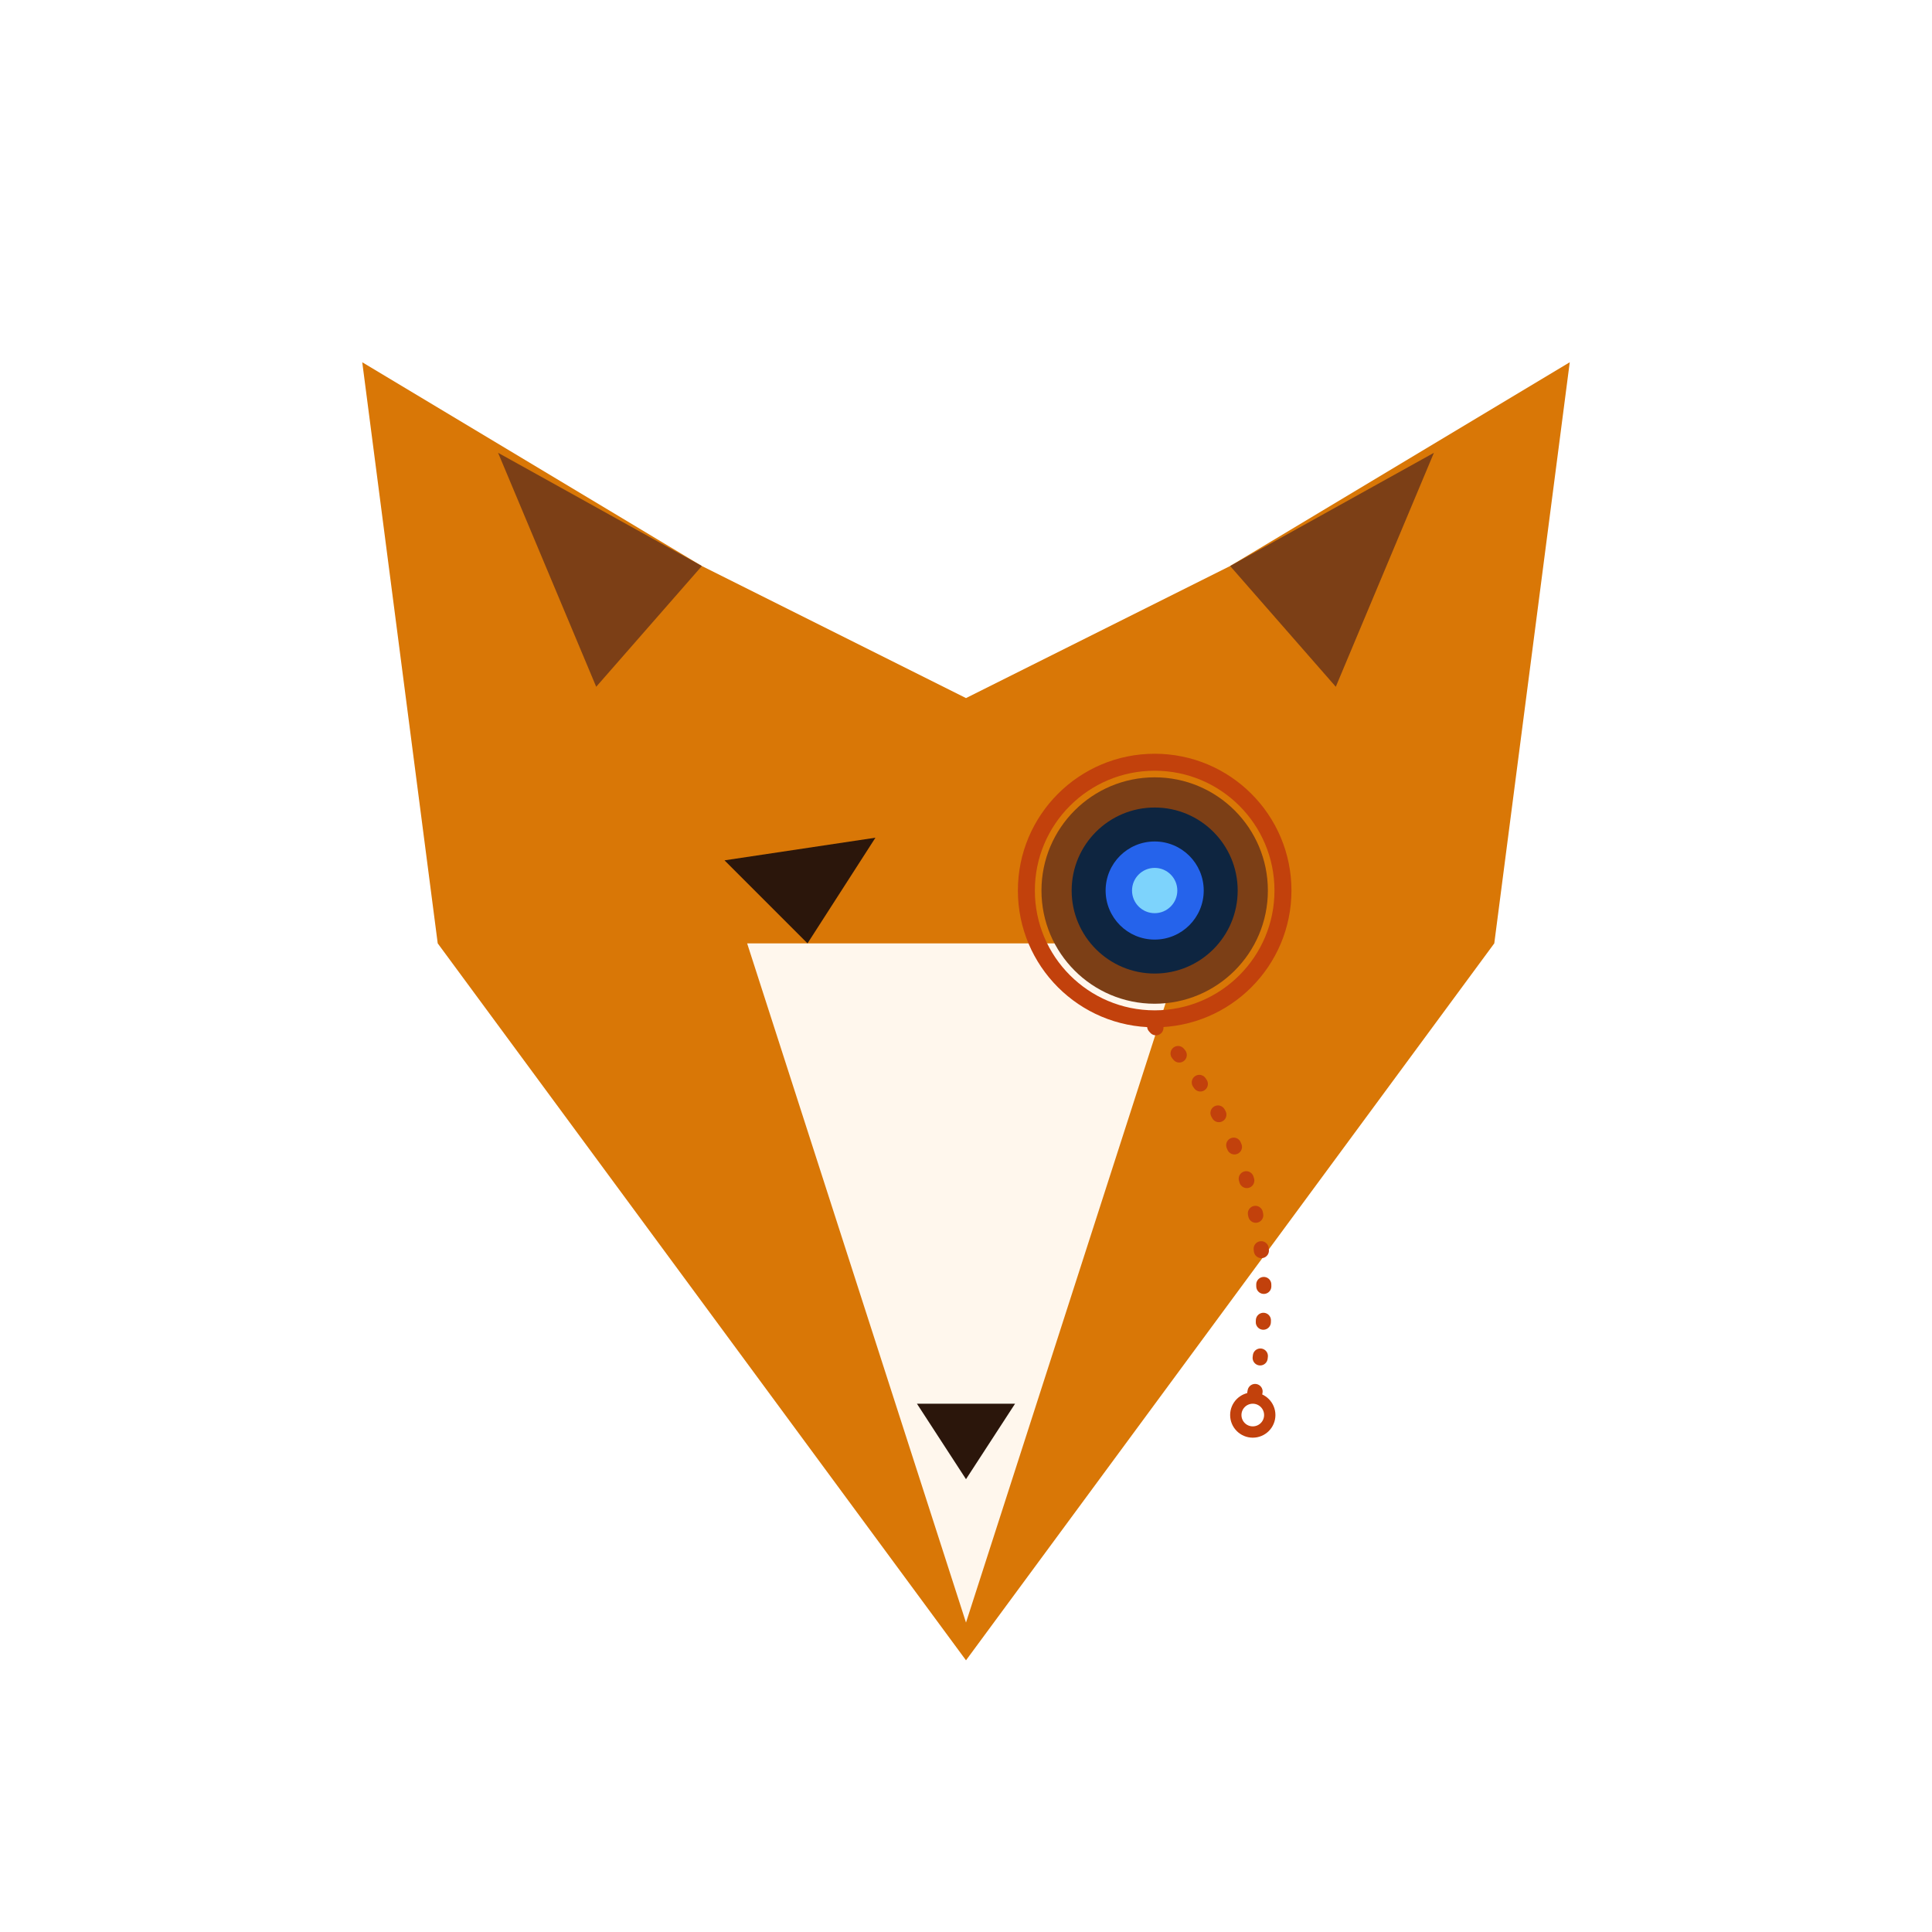
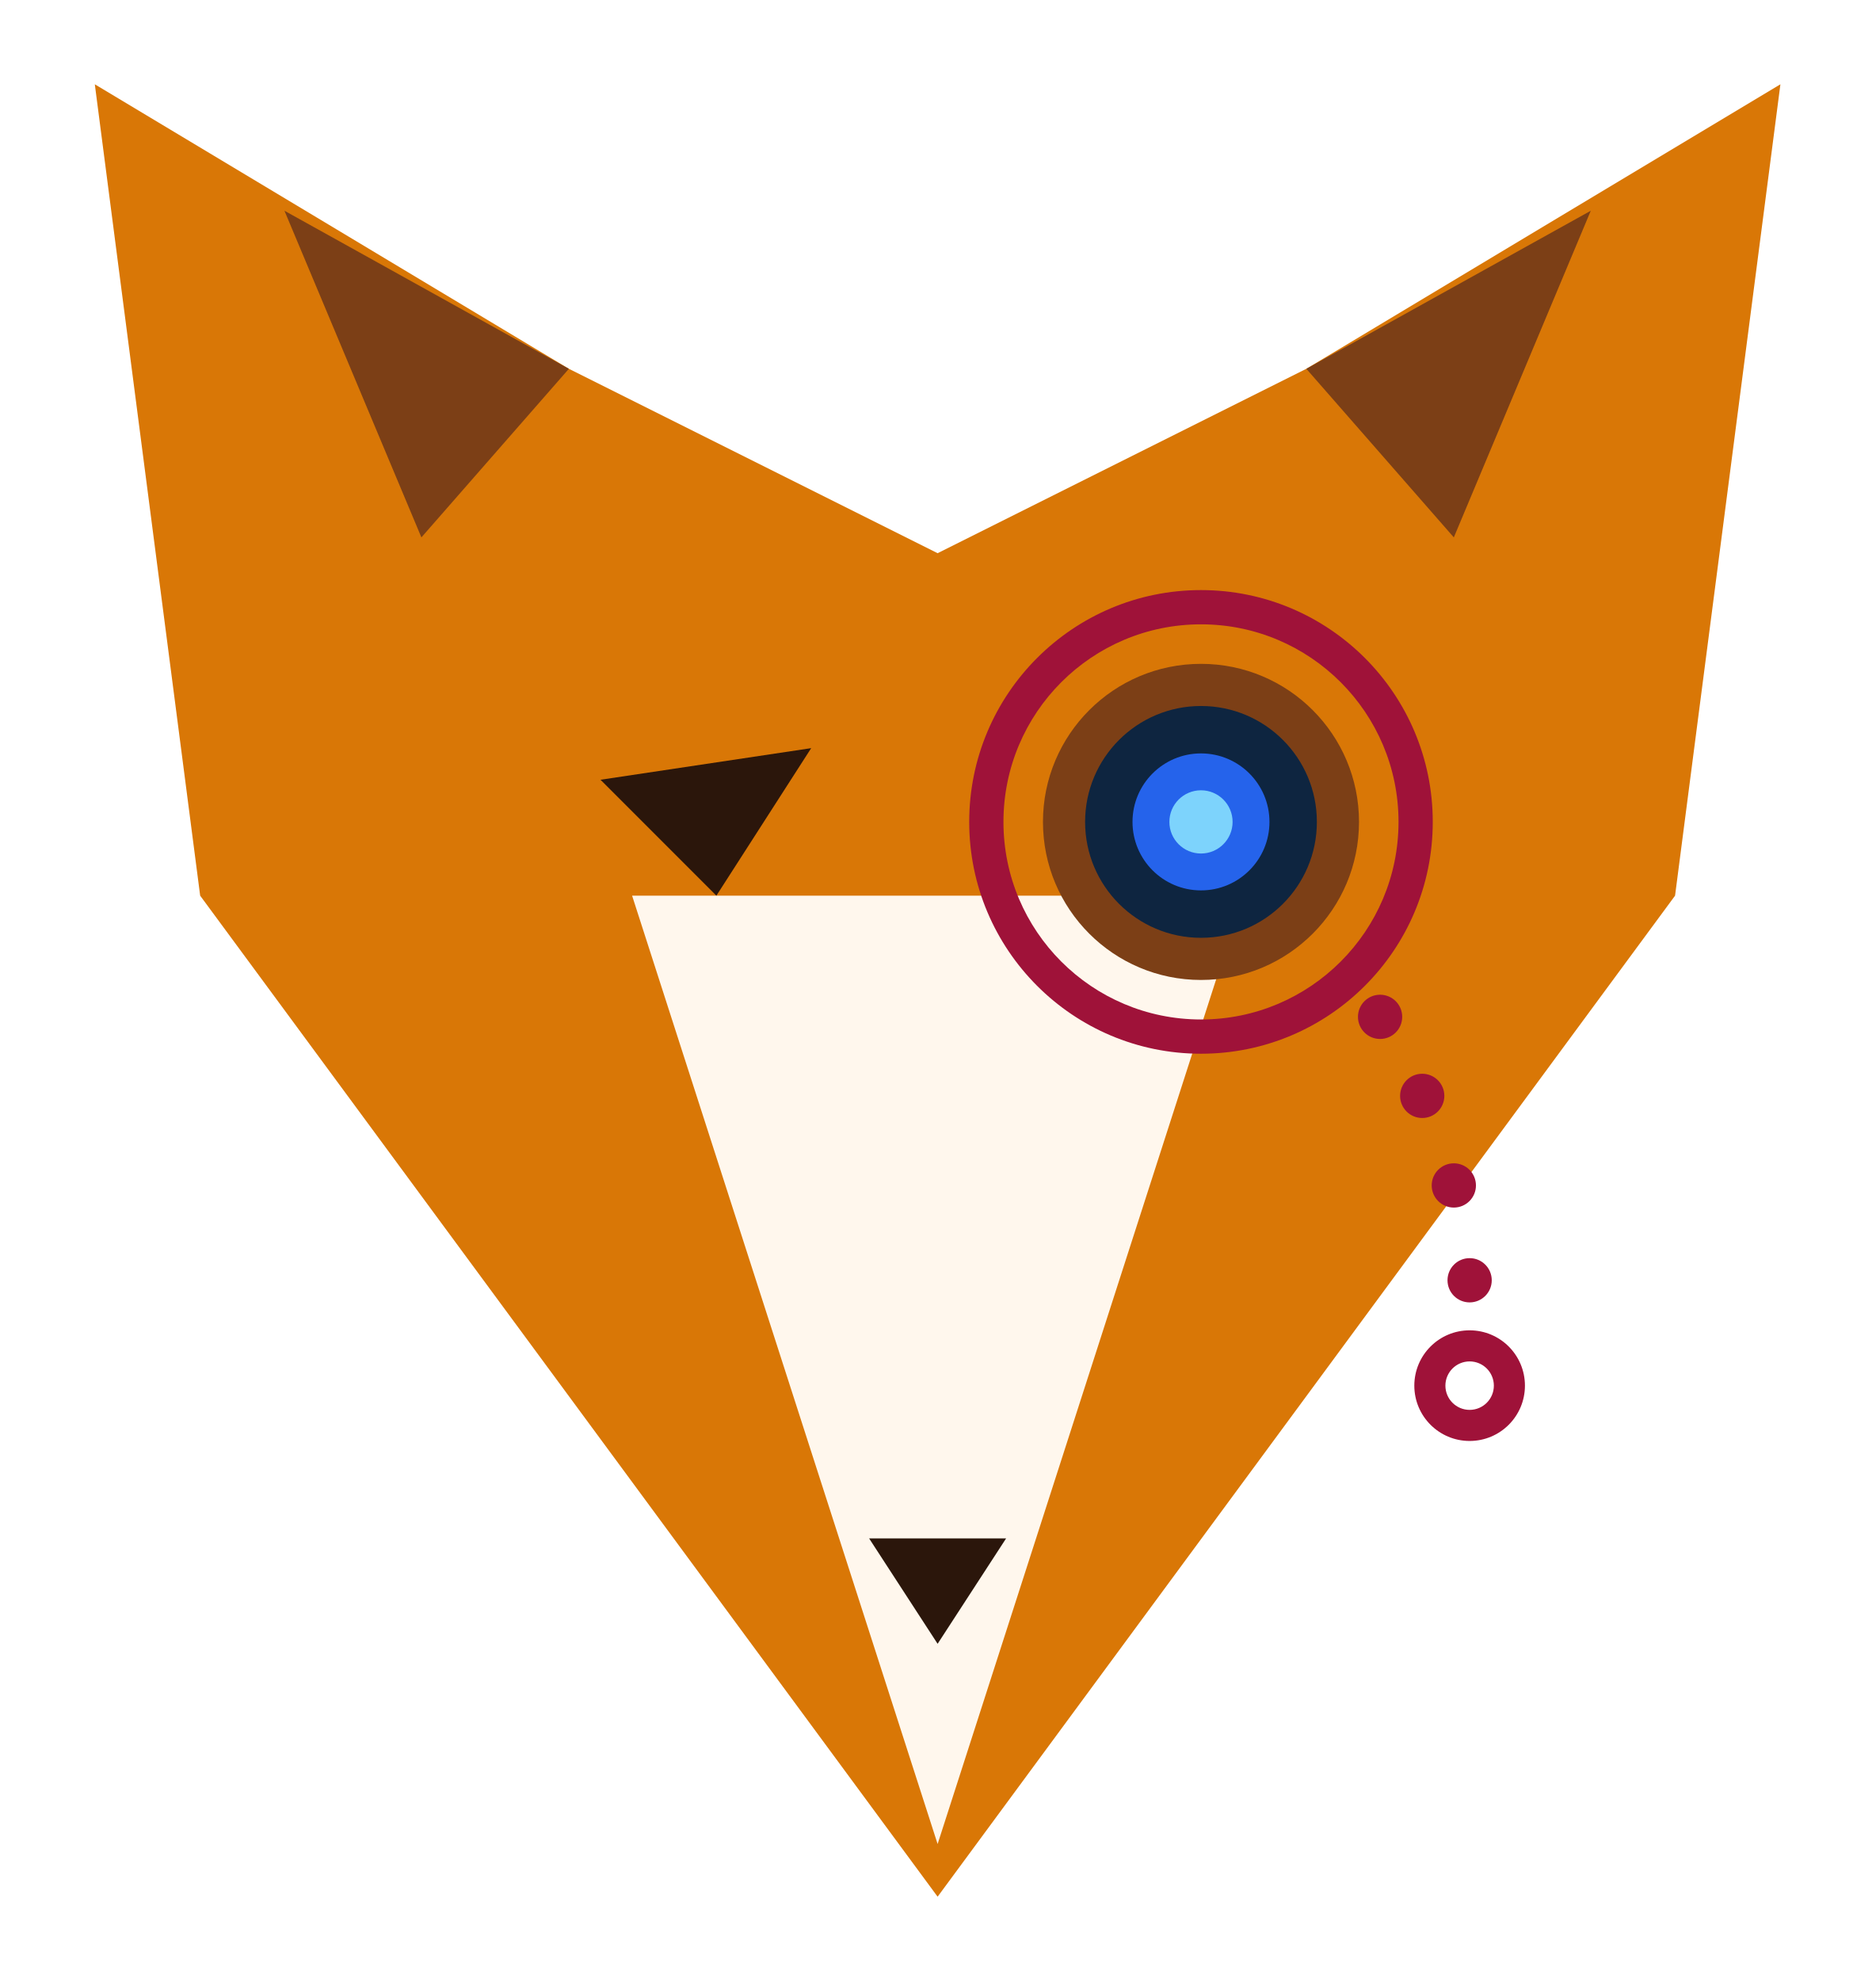
- <svg xmlns="http://www.w3.org/2000/svg" viewBox="0 0 512 512" width="512" height="512">
-   <polygon points="96,96 186,150 256,185 326,150 416,96 396,250 256,440 116,250" fill="#D97706" />
-   <polygon points="132,120 186,150 158,182" fill="#7C3F16" />
-   <polygon points="380,120 326,150 354,182" fill="#7C3F16" />
-   <polygon points="198,250 314,250 256,430" fill="#FFF7ED" />
-   <polygon points="192,228 232,222 214,250" fill="#2B160B" />
-   <circle cx="306" cy="236" r="30" fill="#7C3F16" />
-   <circle cx="306" cy="236" r="22" fill="#0E2540" />
-   <circle cx="306" cy="236" r="13" fill="#2563EB" />
-   <circle cx="306" cy="236" r="6" fill="#7DD3FC" />
-   <polygon points="243,372 269,372 256,392" fill="#2B160B" />
-   <circle cx="306" cy="236" r="34" fill="none" stroke="#C2410C" stroke-width="4.5" />
-   <path d="M306,272 C332,300 340,332 332,372" fill="none" stroke="#C2410C" stroke-width="4" stroke-linecap="round" stroke-dasharray="0.5 9" />
-   <circle cx="332" cy="375" r="4.5" fill="none" stroke="#C2410C" stroke-width="3" />
+ <svg xmlns="http://www.w3.org/2000/svg" viewBox="78 80 356 376">
+   <g transform="translate(0.000,0.000) scale(1)">
+     <path d="M96,96 L186,150 L256,185 L326,150 L416,96 L396,250 L256,440 L116,250 Z" fill="#D97706" />
+     <path d="M132,120 L186,150 L158,182 Z" fill="#7C3F16" />
+     <path d="M380,120 L326,150 L354,182 Z" fill="#7C3F16" />
+     <path d="M198,250 L314,250 L256,430 Z" fill="#FFF7ED" />
+     <path d="M192,228 L232,222 L214,250 Z" fill="#2B160B" />
+     <circle cx="306" cy="236" r="30" fill="#7C3F16" />
+     <circle cx="306" cy="236" r="22" fill="#0E2540" />
+     <circle cx="306" cy="236" r="13" fill="#2563EB" />
+     <circle cx="306" cy="236" r="6" fill="#7DD3FC" />
+     <path d="M243,372 L269,372 L256,392 Z" fill="#2B160B" />
+     <path fill-rule="evenodd" fill="#9F1239" d="M262,236 a44,44 0 1,0 88,0 a44,44 0 1,0 -88,0 Z M268.5,236 a37.5,37.5 0 1,0 75.0,0 a37.5,37.5 0 1,0 -75.0,0 Z" />
+     <circle cx="340" cy="273" r="4.2" fill="#9F1239" />
+     <circle cx="348" cy="288" r="4.2" fill="#9F1239" />
+     <circle cx="354" cy="305" r="4.2" fill="#9F1239" />
+     <circle cx="357" cy="323" r="4.2" fill="#9F1239" />
+     <path fill-rule="evenodd" fill="#9F1239" d="M346.5,343 a10.5,10.5 0 1,0 21.0,0 a10.5,10.5 0 1,0 -21.0,0 Z M352.4,343 a4.6,4.6 0 1,0 9.2,0 a4.6,4.6 0 1,0 -9.2,0 Z" />
+   </g>
</svg>
